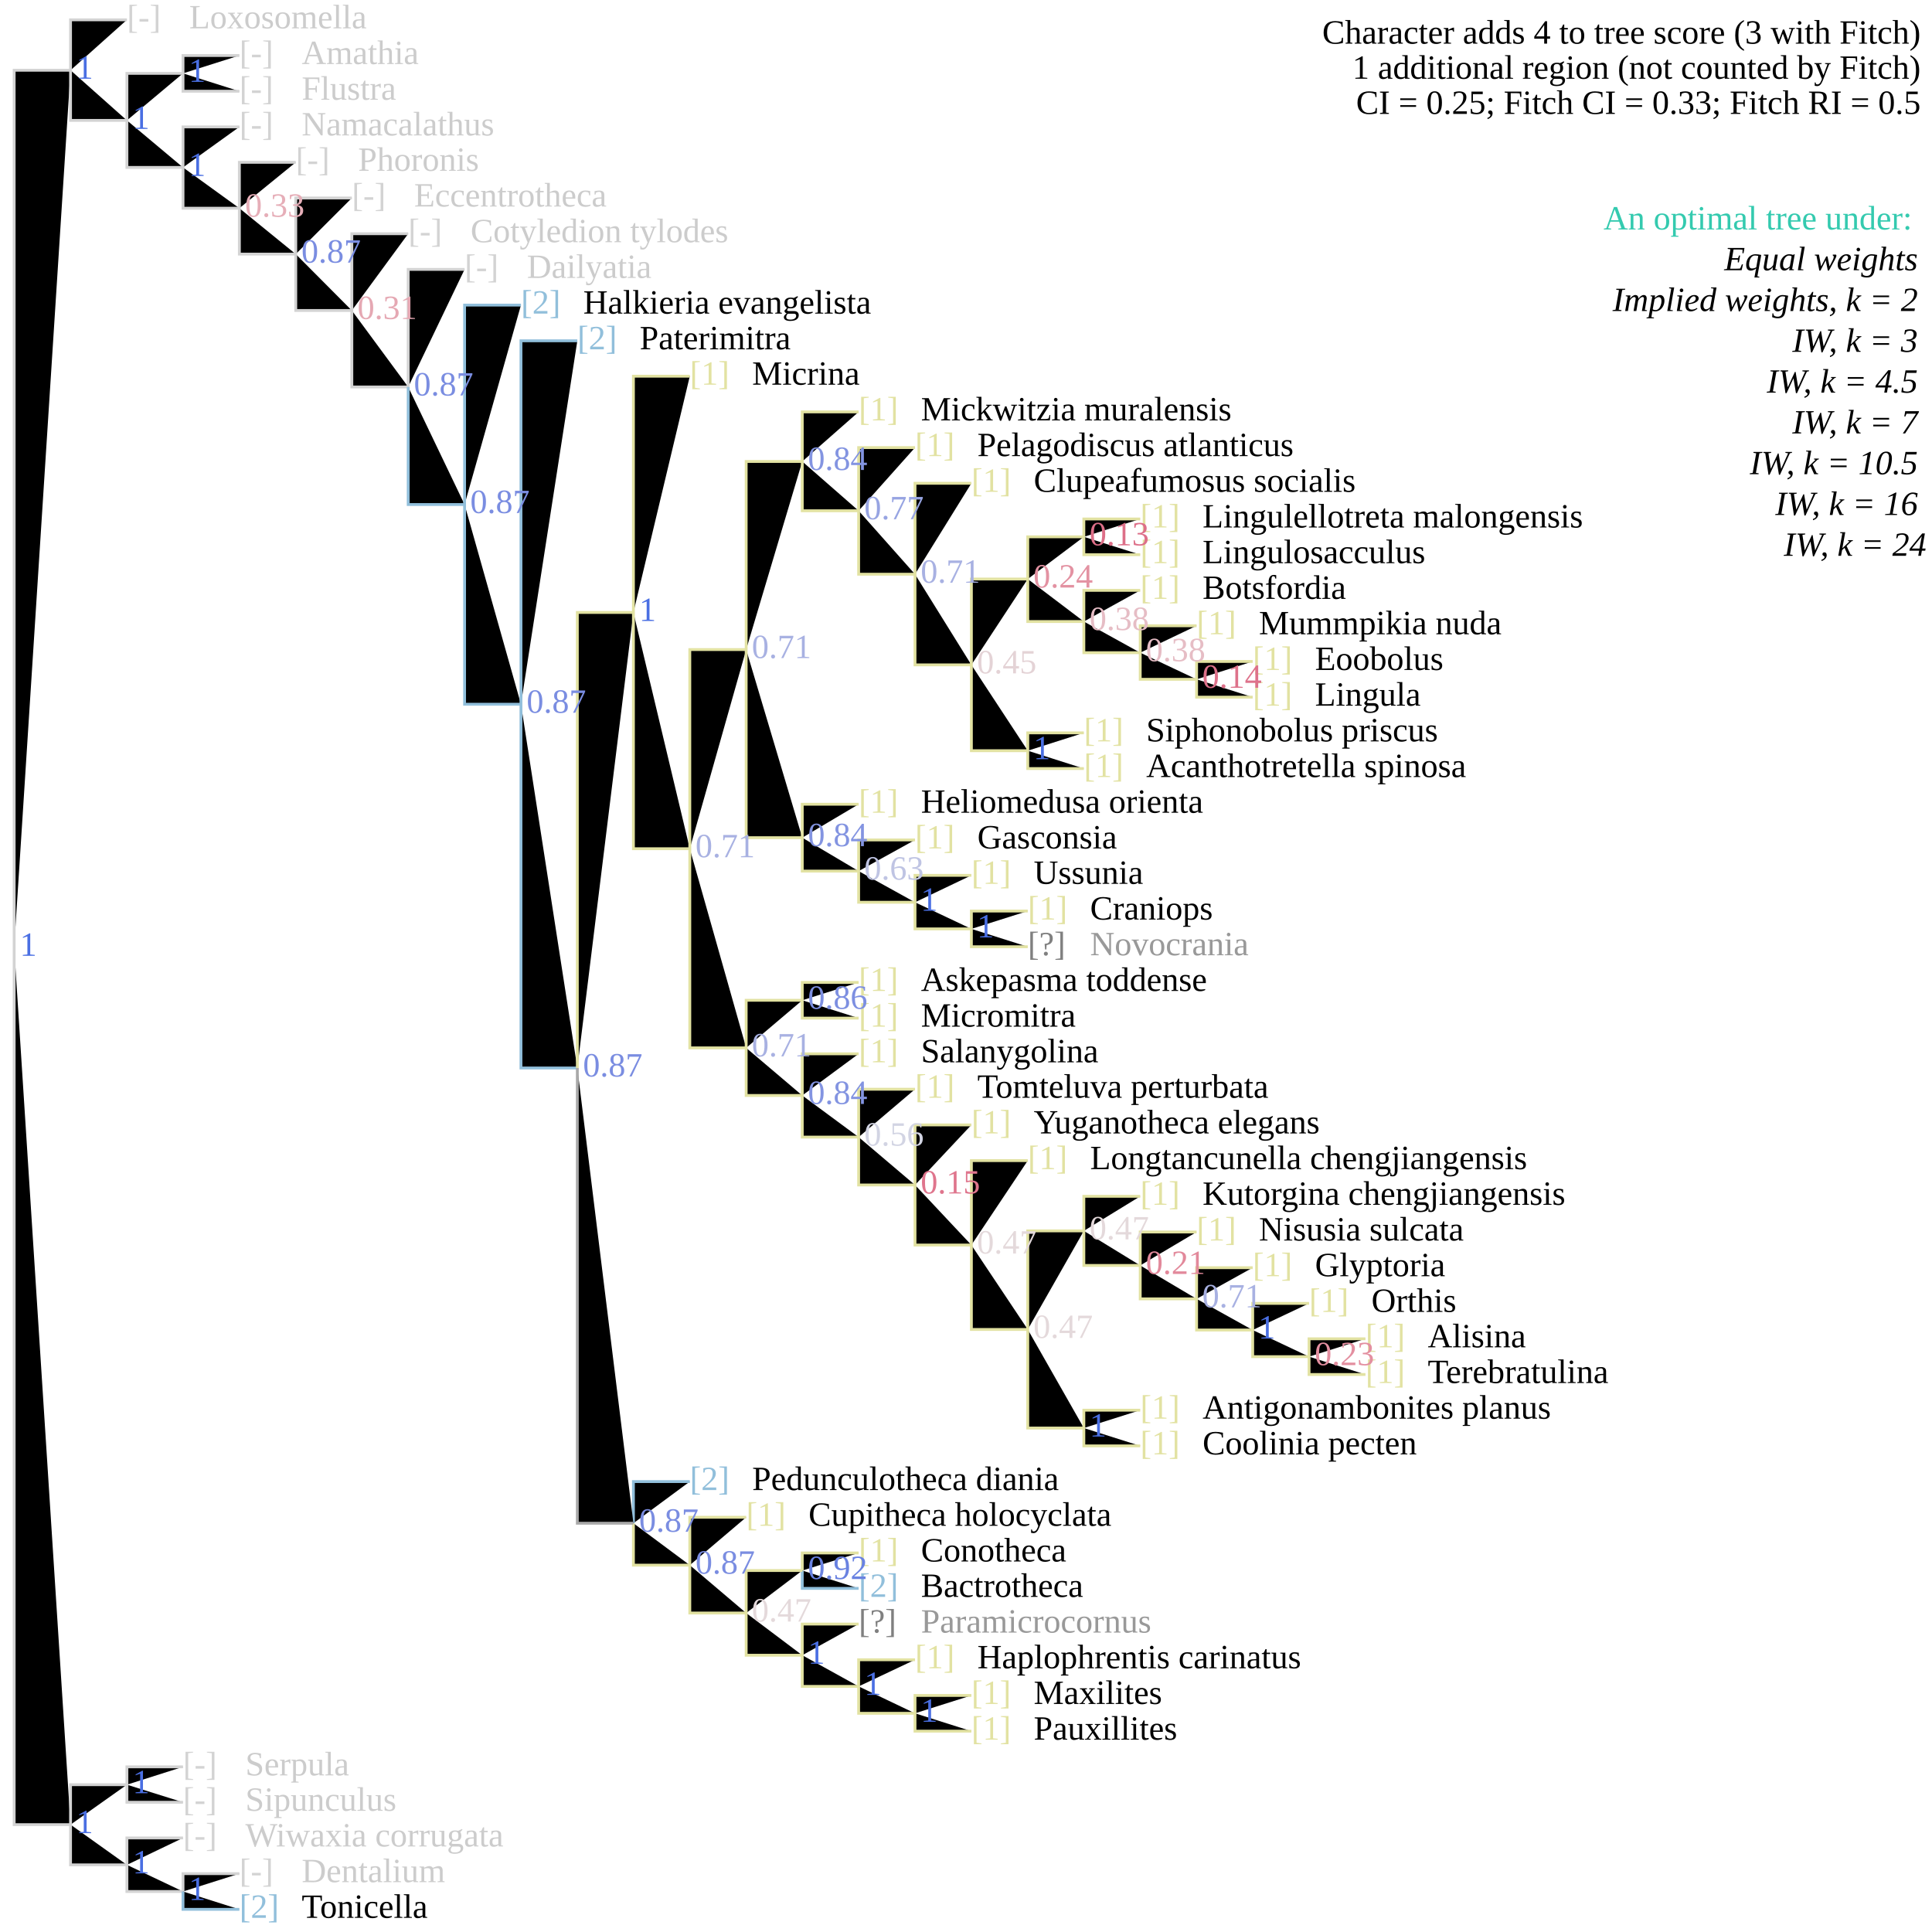
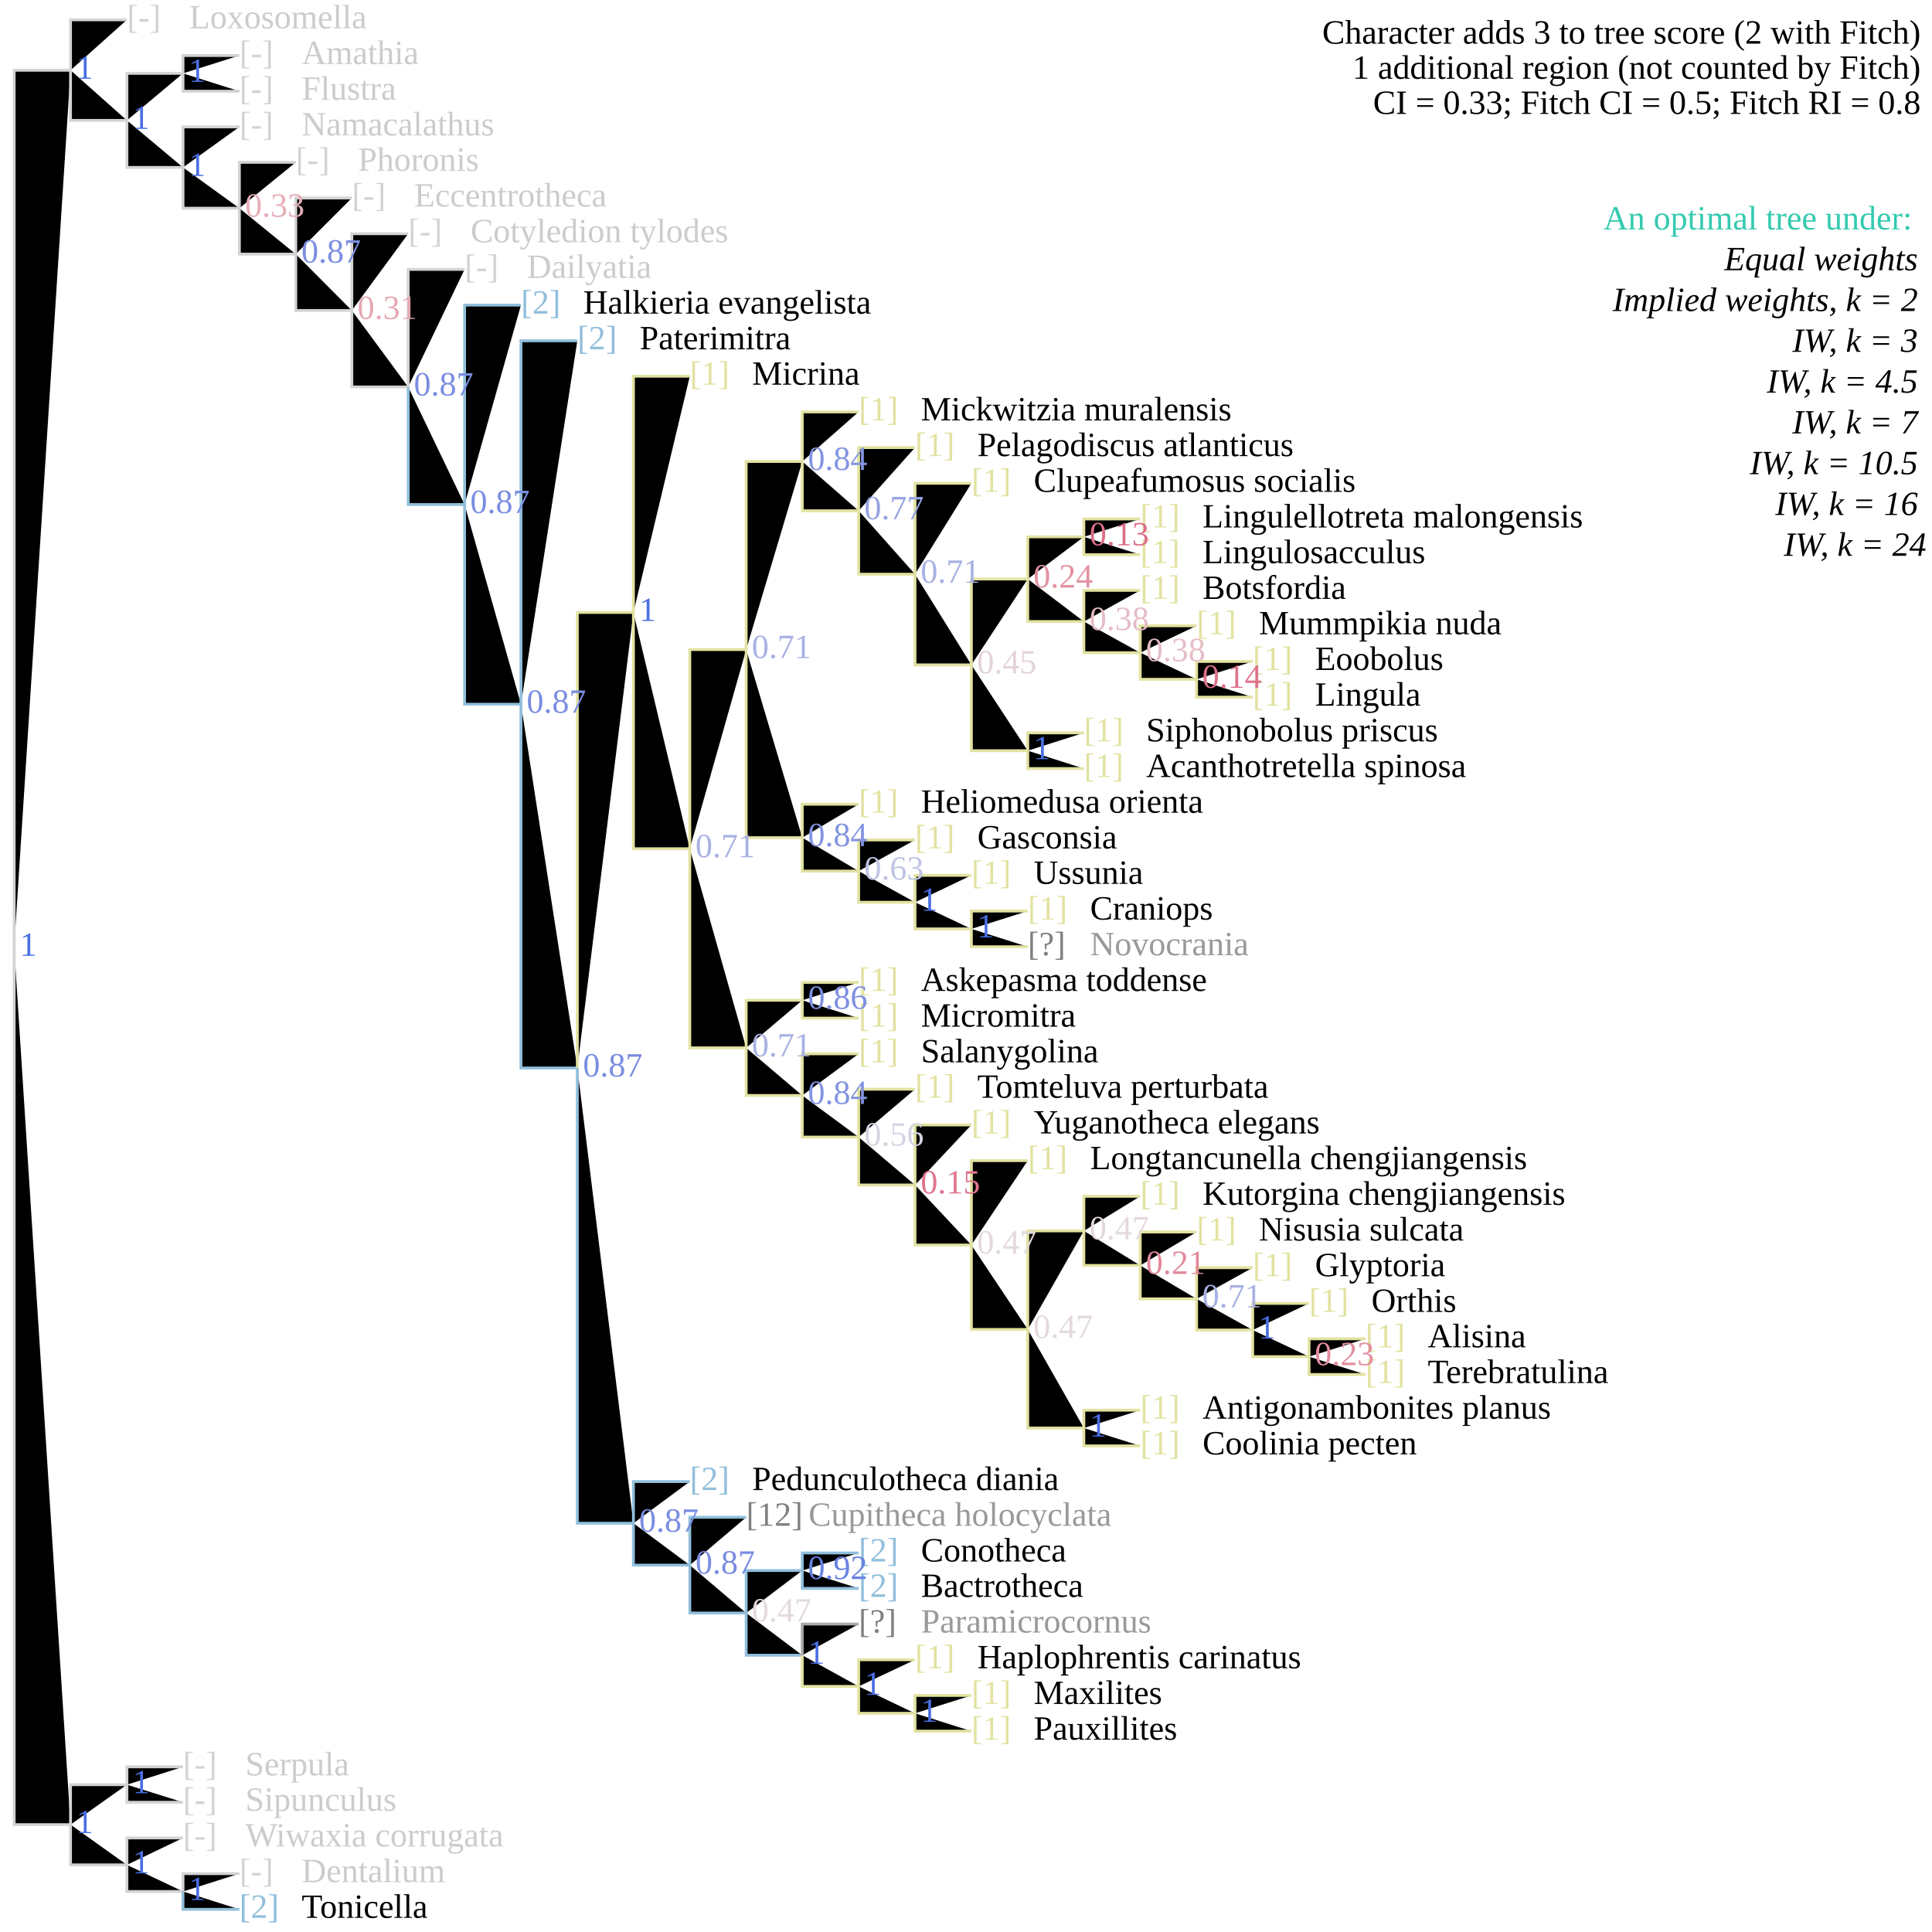
<svg xmlns="http://www.w3.org/2000/svg" version="1.1" width="682" height="682" class="tree" data-char="71">
-   <text x="678" y="15.4" text-anchor="end" class="stepsLabel">Character adds <tspan class="score">4</tspan> to tree score (<tspan class="score fitch">3</tspan> with Fitch)</text>
+   <text x="678" y="15.4" text-anchor="end" class="stepsLabel">Character adds <tspan class="score">3</tspan> to tree score (<tspan class="score fitch">2</tspan> with Fitch)</text>
  <text x="678" y="27.8" text-anchor="end" class="stepsLabel">
    <tspan class="score">1</tspan> additional region (not counted by Fitch)</text>
-   <text x="678" y="40.2" text-anchor="end" class="stepsLabel">CI = 0.25; Fitch CI = 0.33; Fitch RI = 0.5</text>
+   <text x="678" y="40.2" text-anchor="end" class="stepsLabel">CI = 0.33; Fitch CI = 0.5; Fitch RI = 0.8</text>
  <text x="678" y="65" text-anchor="end" class="stepsLabel">
    <tspan dy="16" fill="#34caaf">An optimal tree under:</tspan>
    <tspan x="680" style="font-style:italic" class="thisAn" dy="1.2em">Equal weights</tspan>
    <tspan x="680" style="font-style:italic" class="notThisAn" dy="1.2em">Implied weights, k = 2</tspan>
    <tspan x="680" style="font-style:italic" class="notThisAn" dy="1.2em">IW, k = 3</tspan>
    <tspan x="680" style="font-style:italic" class="notThisAn" dy="1.2em">IW, k = 4.5</tspan>
    <tspan x="680" style="font-style:italic" class="notThisAn" dy="1.2em">IW, k = 7</tspan>
    <tspan x="680" style="font-style:italic" class="notThisAn" dy="1.2em">IW, k = 10.5</tspan>
    <tspan x="680" style="font-style:italic" class="notThisAn" dy="1.2em">IW, k = 16</tspan>
    <tspan x="680" style="font-style:italic" class="notThisAn" dy="1.2em">IW, k = 24</tspan>
  </text>
  <text x="84.5" y="664.4" fill="lightgrey" class="flag">[-]</text>
  <text x="106.5" y="664.4" fill="#ccc" class="taxonLabel">Dentalium</text>
  <text x="84.5" y="677" fill="#91bfdb" class="flag">[2]</text>
  <text x="106.5" y="677" fill="#000" class="taxonLabel">Tonicella</text>
  <text x="64.6" y="651.8" fill="lightgrey" class="flag">[-]</text>
  <text x="86.6" y="651.8" fill="#ccc" class="taxonLabel">Wiwaxia corrugata</text>
  <text x="64.6" y="626.7" fill="lightgrey" class="flag">[-]</text>
  <text x="86.6" y="626.7" fill="#ccc" class="taxonLabel">Serpula</text>
  <text x="64.6" y="639.2" fill="lightgrey" class="flag">[-]</text>
  <text x="86.6" y="639.2" fill="#ccc" class="taxonLabel">Sipunculus</text>
  <text x="342.9" y="601.5" fill="#e2e2a2" class="flag">[1]</text>
  <text x="364.9" y="601.5" fill="#000" class="taxonLabel">Maxilites</text>
  <text x="342.9" y="614.1" fill="#e2e2a2" class="flag">[1]</text>
  <text x="364.9" y="614.1" fill="#000" class="taxonLabel">Pauxillites</text>
  <text x="323" y="588.9" fill="#e2e2a2" class="flag">[1]</text>
  <text x="345" y="588.9" fill="#000" class="taxonLabel">Haplophrentis carinatus</text>
  <text x="303.1" y="576.3" fill="grey" class="flag">[?]</text>
  <text x="325.1" y="576.3" fill="#999" class="taxonLabel">Paramicrocornus</text>
-   <text x="303.1" y="551.2" fill="#e2e2a2" class="flag">[1]</text>
+   <text x="303.1" y="551.2" fill="#91bfdb" class="flag">[2]</text>
  <text x="325.1" y="551.2" fill="#000" class="taxonLabel">Conotheca</text>
  <text x="303.1" y="563.7" fill="#91bfdb" class="flag">[2]</text>
  <text x="325.1" y="563.7" fill="#000" class="taxonLabel">Bactrotheca</text>
-   <text x="263.4" y="538.6" fill="#e2e2a2" class="flag">[1]</text>
-   <text x="285.4" y="538.6" fill="#000" class="taxonLabel">Cupitheca holocyclata</text>
+   <text x="263.4" y="538.6" fill="grey" class="flag">[12]</text>
+   <text x="285.4" y="538.6" fill="#999" class="taxonLabel">Cupitheca holocyclata</text>
  <text x="243.5" y="526" fill="#91bfdb" class="flag">[2]</text>
  <text x="265.5" y="526" fill="#000" class="taxonLabel">Pedunculotheca diania</text>
  <text x="402.5" y="500.8" fill="#e2e2a2" class="flag">[1]</text>
  <text x="424.5" y="500.8" fill="#000" class="taxonLabel">Antigonambonites planus</text>
  <text x="402.5" y="513.4" fill="#e2e2a2" class="flag">[1]</text>
  <text x="424.5" y="513.4" fill="#000" class="taxonLabel">Coolinia pecten</text>
  <text x="482" y="475.6" fill="#e2e2a2" class="flag">[1]</text>
  <text x="504" y="475.6" fill="#000" class="taxonLabel">Alisina</text>
  <text x="482" y="488.2" fill="#e2e2a2" class="flag">[1]</text>
  <text x="504" y="488.2" fill="#000" class="taxonLabel">Terebratulina</text>
  <text x="462.1" y="463.1" fill="#e2e2a2" class="flag">[1]</text>
  <text x="484.1" y="463.1" fill="#000" class="taxonLabel">Orthis</text>
  <text x="442.2" y="450.5" fill="#e2e2a2" class="flag">[1]</text>
  <text x="464.2" y="450.5" fill="#000" class="taxonLabel">Glyptoria</text>
  <text x="422.4" y="437.9" fill="#e2e2a2" class="flag">[1]</text>
  <text x="444.4" y="437.9" fill="#000" class="taxonLabel">Nisusia sulcata</text>
  <text x="402.5" y="425.3" fill="#e2e2a2" class="flag">[1]</text>
  <text x="424.5" y="425.3" fill="#000" class="taxonLabel">Kutorgina chengjiangensis</text>
  <text x="362.8" y="412.7" fill="#e2e2a2" class="flag">[1]</text>
  <text x="384.8" y="412.7" fill="#000" class="taxonLabel">Longtancunella chengjiangensis</text>
  <text x="342.9" y="400.1" fill="#e2e2a2" class="flag">[1]</text>
  <text x="364.9" y="400.1" fill="#000" class="taxonLabel">Yuganotheca elegans</text>
  <text x="323" y="387.5" fill="#e2e2a2" class="flag">[1]</text>
  <text x="345" y="387.5" fill="#000" class="taxonLabel">Tomteluva perturbata</text>
  <text x="303.1" y="375" fill="#e2e2a2" class="flag">[1]</text>
  <text x="325.1" y="375" fill="#000" class="taxonLabel">Salanygolina</text>
  <text x="303.1" y="349.8" fill="#e2e2a2" class="flag">[1]</text>
  <text x="325.1" y="349.8" fill="#000" class="taxonLabel">Askepasma toddense</text>
  <text x="303.1" y="362.4" fill="#e2e2a2" class="flag">[1]</text>
  <text x="325.1" y="362.4" fill="#000" class="taxonLabel">Micromitra</text>
  <text x="362.8" y="324.6" fill="#e2e2a2" class="flag">[1]</text>
  <text x="384.8" y="324.6" fill="#000" class="taxonLabel">Craniops</text>
  <text x="362.8" y="337.2" fill="grey" class="flag">[?]</text>
  <text x="384.8" y="337.2" fill="#999" class="taxonLabel">Novocrania</text>
  <text x="342.9" y="312" fill="#e2e2a2" class="flag">[1]</text>
  <text x="364.9" y="312" fill="#000" class="taxonLabel">Ussunia</text>
  <text x="323" y="299.5" fill="#e2e2a2" class="flag">[1]</text>
  <text x="345" y="299.5" fill="#000" class="taxonLabel">Gasconsia</text>
  <text x="303.1" y="286.9" fill="#e2e2a2" class="flag">[1]</text>
  <text x="325.1" y="286.9" fill="#000" class="taxonLabel">Heliomedusa orienta</text>
  <text x="382.6" y="261.7" fill="#e2e2a2" class="flag">[1]</text>
  <text x="404.6" y="261.7" fill="#000" class="taxonLabel">Siphonobolus priscus</text>
  <text x="382.6" y="274.3" fill="#e2e2a2" class="flag">[1]</text>
  <text x="404.6" y="274.3" fill="#000" class="taxonLabel">Acanthotretella spinosa</text>
  <text x="442.2" y="236.5" fill="#e2e2a2" class="flag">[1]</text>
  <text x="464.2" y="236.5" fill="#000" class="taxonLabel">Eoobolus</text>
  <text x="442.2" y="249.1" fill="#e2e2a2" class="flag">[1]</text>
  <text x="464.2" y="249.1" fill="#000" class="taxonLabel">Lingula</text>
  <text x="422.4" y="223.9" fill="#e2e2a2" class="flag">[1]</text>
  <text x="444.4" y="223.9" fill="#000" class="taxonLabel">Mummpikia nuda</text>
  <text x="402.5" y="211.4" fill="#e2e2a2" class="flag">[1]</text>
  <text x="424.5" y="211.4" fill="#000" class="taxonLabel">Botsfordia</text>
  <text x="402.5" y="186.2" fill="#e2e2a2" class="flag">[1]</text>
  <text x="424.5" y="186.2" fill="#000" class="taxonLabel">Lingulellotreta malongensis</text>
  <text x="402.5" y="198.8" fill="#e2e2a2" class="flag">[1]</text>
  <text x="424.5" y="198.8" fill="#000" class="taxonLabel">Lingulosacculus</text>
  <text x="342.9" y="173.6" fill="#e2e2a2" class="flag">[1]</text>
  <text x="364.9" y="173.6" fill="#000" class="taxonLabel">Clupeafumosus socialis</text>
  <text x="323" y="161" fill="#e2e2a2" class="flag">[1]</text>
  <text x="345" y="161" fill="#000" class="taxonLabel">Pelagodiscus atlanticus</text>
  <text x="303.1" y="148.4" fill="#e2e2a2" class="flag">[1]</text>
  <text x="325.1" y="148.4" fill="#000" class="taxonLabel">Mickwitzia muralensis</text>
  <text x="243.5" y="135.8" fill="#e2e2a2" class="flag">[1]</text>
  <text x="265.5" y="135.8" fill="#000" class="taxonLabel">Micrina</text>
  <text x="203.8" y="123.3" fill="#91bfdb" class="flag">[2]</text>
  <text x="225.8" y="123.3" fill="#000" class="taxonLabel">Paterimitra</text>
  <text x="183.9" y="110.7" fill="#91bfdb" class="flag">[2]</text>
  <text x="205.9" y="110.7" fill="#000" class="taxonLabel">Halkieria evangelista</text>
  <text x="164" y="98.1" fill="lightgrey" class="flag">[-]</text>
  <text x="186" y="98.1" fill="#ccc" class="taxonLabel">Dailyatia</text>
  <text x="144.1" y="85.5" fill="lightgrey" class="flag">[-]</text>
  <text x="166.1" y="85.5" fill="#ccc" class="taxonLabel">Cotyledion tylodes</text>
  <text x="124.2" y="72.9" fill="lightgrey" class="flag">[-]</text>
  <text x="146.2" y="72.9" fill="#ccc" class="taxonLabel">Eccentrotheca</text>
  <text x="104.4" y="60.3" fill="lightgrey" class="flag">[-]</text>
  <text x="126.4" y="60.3" fill="#ccc" class="taxonLabel">Phoronis</text>
  <text x="84.5" y="47.8" fill="lightgrey" class="flag">[-]</text>
  <text x="106.5" y="47.8" fill="#ccc" class="taxonLabel">Namacalathus</text>
  <text x="84.5" y="22.6" fill="lightgrey" class="flag">[-]</text>
  <text x="106.5" y="22.6" fill="#ccc" class="taxonLabel">Amathia</text>
  <text x="84.5" y="35.2" fill="lightgrey" class="flag">[-]</text>
  <text x="106.5" y="35.2" fill="#ccc" class="taxonLabel">Flustra</text>
  <text x="44.8" y="10" fill="lightgrey" class="flag">[-]</text>
  <text x="66.8" y="10" fill="#ccc" class="taxonLabel">Loxosomella</text>
  <path d="M5,334.4V24.8H24.9M24.9,24.8V7H44.8M24.9,24.8V42.5H44.8M44.8,42.5V25.9H64.6M64.6,25.9V19.6H84.5M64.6,25.9V32.2H84.5M44.8,42.5V59.1H64.6M64.6,59.1V44.8H84.5M64.6,59.1V73.5H84.5M84.5,73.5V57.3H104.4M84.5,73.5V89.7H104.4M104.4,89.7V69.9H124.2M104.4,89.7V109.6H124.2M124.2,109.6V82.5H144.1M124.2,109.6V136.6H144.1M144.1,136.6V95.1H164M5,334.4V644.1H24.9M24.9,644.1V630H44.8M44.8,630V623.7H64.6M44.8,630V636.2H64.6M24.9,644.1V658.3H44.8M44.8,658.3V648.8H64.6M44.8,658.3V667.7H64.6M64.6,667.7V661.4H84.5" stroke="lightgrey" class="inapplicable" />
-   <path d="M144.1,136.6V178.1H164M164,178.1V107.7H183.9M164,178.1V248.6H183.9M183.9,248.6V120.3H203.8M183.9,248.6V377H203.8M223.6,537.7V523H243.5M283.2,554.4V560.7H303.1M64.6,667.7V674H84.5" stroke="#91bfdb" />
-   <path d="M203.8,377V216.2H223.6M223.6,216.2V132.8H243.5M223.6,216.2V299.6H243.5M243.5,299.6V229.3H263.4M263.4,229.3V162.9H283.2M283.2,162.9V145.4H303.1M283.2,162.9V180.3H303.1M303.1,180.3V158H323M303.1,180.3V202.7H323M323,202.7V170.6H342.9M323,202.7V234.7H342.9M342.9,234.7V204.4H362.8M362.8,204.4V189.5H382.6M382.6,189.5V183.2H402.5M382.6,189.5V195.8H402.5M362.8,204.4V219.4H382.6M382.6,219.4V208.4H402.5M382.6,219.4V230.4H402.5M402.5,230.4V220.9H422.4M402.5,230.4V239.8H422.4M422.4,239.8V233.5H442.2M422.4,239.8V246.1H442.2M342.9,234.7V265H362.8M362.8,265V258.7H382.6M362.8,265V271.3H382.6M263.4,229.3V295.7H283.2M283.2,295.7V283.9H303.1M283.2,295.7V307.5H303.1M303.1,307.5V296.5H323M303.1,307.5V318.5H323M323,318.5V309H342.9M323,318.5V327.9H342.9M342.9,327.9V321.6H362.8M342.9,327.9V334.2H362.8M243.5,299.6V369.9H263.4M263.4,369.9V353.1H283.2M283.2,353.1V346.8H303.1M283.2,353.1V359.4H303.1M263.4,369.9V386.7H283.2M283.2,386.7V372H303.1M283.2,386.7V401.4H303.1M303.1,401.4V384.5H323M303.1,401.4V418.3H323M323,418.3V397.1H342.9M323,418.3V439.5H342.9M342.9,439.5V409.7H362.8M342.9,439.5V469.3H362.8M362.8,469.3V434.5H382.6M382.6,434.5V422.3H402.5M382.6,434.5V446.7H402.5M402.5,446.7V434.9H422.4M402.5,446.7V458.5H422.4M422.4,458.5V447.5H442.2M422.4,458.5V469.5H442.2M442.2,469.5V460.1H462.1M442.2,469.5V478.9H462.1M462.1,478.9V472.6H482M462.1,478.9V485.2H482M362.8,469.3V504.1H382.6M382.6,504.1V497.8H402.5M382.6,504.1V510.4H402.5M223.6,537.7V552.5H243.5M243.5,552.5V535.6H263.4M243.5,552.5V569.4H263.4M263.4,569.4V554.4H283.2M283.2,554.4V548.2H303.1M263.4,569.4V584.3H283.2M283.2,584.3V573.3H303.1M283.2,584.3V595.3H303.1M303.1,595.3V585.9H323M303.1,595.3V604.8H323M323,604.8V598.5H342.9M323,604.8V611.1H342.9" stroke="#e2e2a2" />
-   <path d="M203.8,377V537.7H223.6" stroke="darkgrey" />
+   <path d="M144.1,136.6V178.1H164M164,178.1V107.7H183.9M164,178.1V248.6H183.9M183.9,248.6V120.3H203.8M183.9,248.6V377H203.8M203.8,377V537.7H223.6M223.6,537.7V523H243.5M223.6,537.7V552.5H243.5M243.5,552.5V535.6H263.4M243.5,552.5V569.4H263.4M263.4,569.4V554.4H283.2M283.2,554.4V548.2H303.1M283.2,554.4V560.7H303.1M263.4,569.4V584.3H283.2M64.6,667.7V674H84.5" stroke="#91bfdb" />
+   <path d="M203.8,377V216.2H223.6M223.6,216.2V132.8H243.5M223.6,216.2V299.6H243.5M243.5,299.6V229.3H263.4M263.4,229.3V162.9H283.2M283.2,162.9V145.4H303.1M283.2,162.9V180.3H303.1M303.1,180.3V158H323M303.1,180.3V202.7H323M323,202.7V170.6H342.9M323,202.7V234.7H342.9M342.9,234.7V204.4H362.8M362.8,204.4V189.5H382.6M382.6,189.5V183.2H402.5M382.6,189.5V195.8H402.5M362.8,204.4V219.4H382.6M382.6,219.4V208.4H402.5M382.6,219.4V230.4H402.5M402.5,230.4V220.9H422.4M402.5,230.4V239.8H422.4M422.4,239.8V233.5H442.2M422.4,239.8V246.1H442.2M342.9,234.7V265H362.8M362.8,265V258.7H382.6M362.8,265V271.3H382.6M263.4,229.3V295.7H283.2M283.2,295.7V283.9H303.1M283.2,295.7V307.5H303.1M303.1,307.5V296.5H323M303.1,307.5V318.5H323M323,318.5V309H342.9M323,318.5V327.9H342.9M342.9,327.9V321.6H362.8M342.9,327.9V334.2H362.8M243.5,299.6V369.9H263.4M263.4,369.9V353.1H283.2M283.2,353.1V346.8H303.1M283.2,353.1V359.4H303.1M263.4,369.9V386.7H283.2M283.2,386.7V372H303.1M283.2,386.7V401.4H303.1M303.1,401.4V384.5H323M303.1,401.4V418.3H323M323,418.3V397.1H342.9M323,418.3V439.5H342.9M342.9,439.5V409.7H362.8M342.9,439.5V469.3H362.8M362.8,469.3V434.5H382.6M382.6,434.5V422.3H402.5M382.6,434.5V446.7H402.5M402.5,446.7V434.9H422.4M402.5,446.7V458.5H422.4M422.4,458.5V447.5H442.2M422.4,458.5V469.5H442.2M442.2,469.5V460.1H462.1M442.2,469.5V478.9H462.1M462.1,478.9V472.6H482M462.1,478.9V485.2H482M362.8,469.3V504.1H382.6M382.6,504.1V497.8H402.5M382.6,504.1V510.4H402.5M283.2,584.3V595.3H303.1M303.1,595.3V585.9H323M303.1,595.3V604.8H323M323,604.8V598.5H342.9M323,604.8V611.1H342.9" stroke="#e2e2a2" />
+   <path d="M283.2,584.3V573.3H303.1" stroke="darkgrey" />
  <text x="7" y="337.4" class="node" fill="#4A6FE3">1</text>
  <text x="26.9" y="27.8" class="node" fill="#4A6FE3">1</text>
  <text x="46.8" y="45.5" class="node" fill="#4A6FE3">1</text>
  <text x="66.6" y="28.9" class="node" fill="#4A6FE3">1</text>
  <text x="66.6" y="62.1" class="node" fill="#4A6FE3">1</text>
  <text x="86.5" y="76.5" class="node" fill="#E6AEB8">0.33</text>
  <text x="106.4" y="92.7" class="node" fill="#7A8DE1">0.87</text>
  <text x="126.2" y="112.6" class="node" fill="#E5A8B3">0.31</text>
  <text x="146.1" y="139.6" class="node" fill="#7A8DE1">0.87</text>
  <text x="166" y="181.1" class="node" fill="#7A8DE1">0.87</text>
  <text x="185.9" y="251.6" class="node" fill="#7A8DE1">0.87</text>
  <text x="205.8" y="380" class="node" fill="#7A8DE1">0.87</text>
  <text x="225.6" y="219.2" class="node" fill="#4A6FE3">1</text>
  <text x="245.5" y="302.6" class="node" fill="#A8B1E2">0.71</text>
  <text x="265.4" y="232.3" class="node" fill="#A8B1E2">0.71</text>
  <text x="285.2" y="165.9" class="node" fill="#8394E1">0.84</text>
  <text x="305.1" y="183.3" class="node" fill="#97A4E2">0.77</text>
  <text x="325" y="205.7" class="node" fill="#A8B1E2">0.71</text>
  <text x="344.9" y="237.7" class="node" fill="#E4D3D6">0.45</text>
  <text x="364.8" y="207.4" class="node" fill="#E392A2">0.24</text>
  <text x="384.6" y="192.5" class="node" fill="#DD6F88">0.13</text>
  <text x="384.6" y="222.4" class="node" fill="#E6BDC5">0.38</text>
  <text x="404.5" y="233.4" class="node" fill="#E6BDC5">0.38</text>
  <text x="424.4" y="242.8" class="node" fill="#DE728B">0.14</text>
  <text x="364.8" y="268" class="node" fill="#4A6FE3">1</text>
  <text x="285.2" y="298.7" class="node" fill="#8394E1">0.84</text>
  <text x="305.1" y="310.5" class="node" fill="#BFC4E3">0.63</text>
  <text x="325" y="321.5" class="node" fill="#4A6FE3">1</text>
  <text x="344.9" y="330.9" class="node" fill="#4A6FE3">1</text>
  <text x="265.4" y="372.9" class="node" fill="#A8B1E2">0.71</text>
  <text x="285.2" y="356.1" class="node" fill="#7D8FE1">0.86</text>
  <text x="285.2" y="389.7" class="node" fill="#8394E1">0.84</text>
  <text x="305.1" y="404.4" class="node" fill="#D2D4E3">0.56</text>
  <text x="325" y="421.3" class="node" fill="#DF758D">0.15</text>
  <text x="344.9" y="442.5" class="node" fill="#E4D9DB">0.47</text>
  <text x="364.8" y="472.3" class="node" fill="#E4D9DB">0.47</text>
  <text x="384.6" y="437.5" class="node" fill="#E4D9DB">0.47</text>
  <text x="404.5" y="449.7" class="node" fill="#E2899B">0.21</text>
  <text x="424.4" y="461.5" class="node" fill="#A8B1E2">0.71</text>
  <text x="444.2" y="472.5" class="node" fill="#4A6FE3">1</text>
  <text x="464.1" y="481.9" class="node" fill="#E38FA0">0.23</text>
  <text x="384.6" y="507.1" class="node" fill="#4A6FE3">1</text>
  <text x="225.6" y="540.7" class="node" fill="#7A8DE1">0.87</text>
  <text x="245.5" y="555.5" class="node" fill="#7A8DE1">0.87</text>
  <text x="265.4" y="572.4" class="node" fill="#E4D9DB">0.47</text>
  <text x="285.2" y="557.4" class="node" fill="#6982E1">0.92</text>
  <text x="285.2" y="587.3" class="node" fill="#4A6FE3">1</text>
  <text x="305.1" y="598.3" class="node" fill="#4A6FE3">1</text>
  <text x="325" y="607.8" class="node" fill="#4A6FE3">1</text>
  <text x="26.9" y="647.1" class="node" fill="#4A6FE3">1</text>
  <text x="46.8" y="633" class="node" fill="#4A6FE3">1</text>
  <text x="46.8" y="661.3" class="node" fill="#4A6FE3">1</text>
  <text x="66.6" y="670.7" class="node" fill="#4A6FE3">1</text>
</svg>
